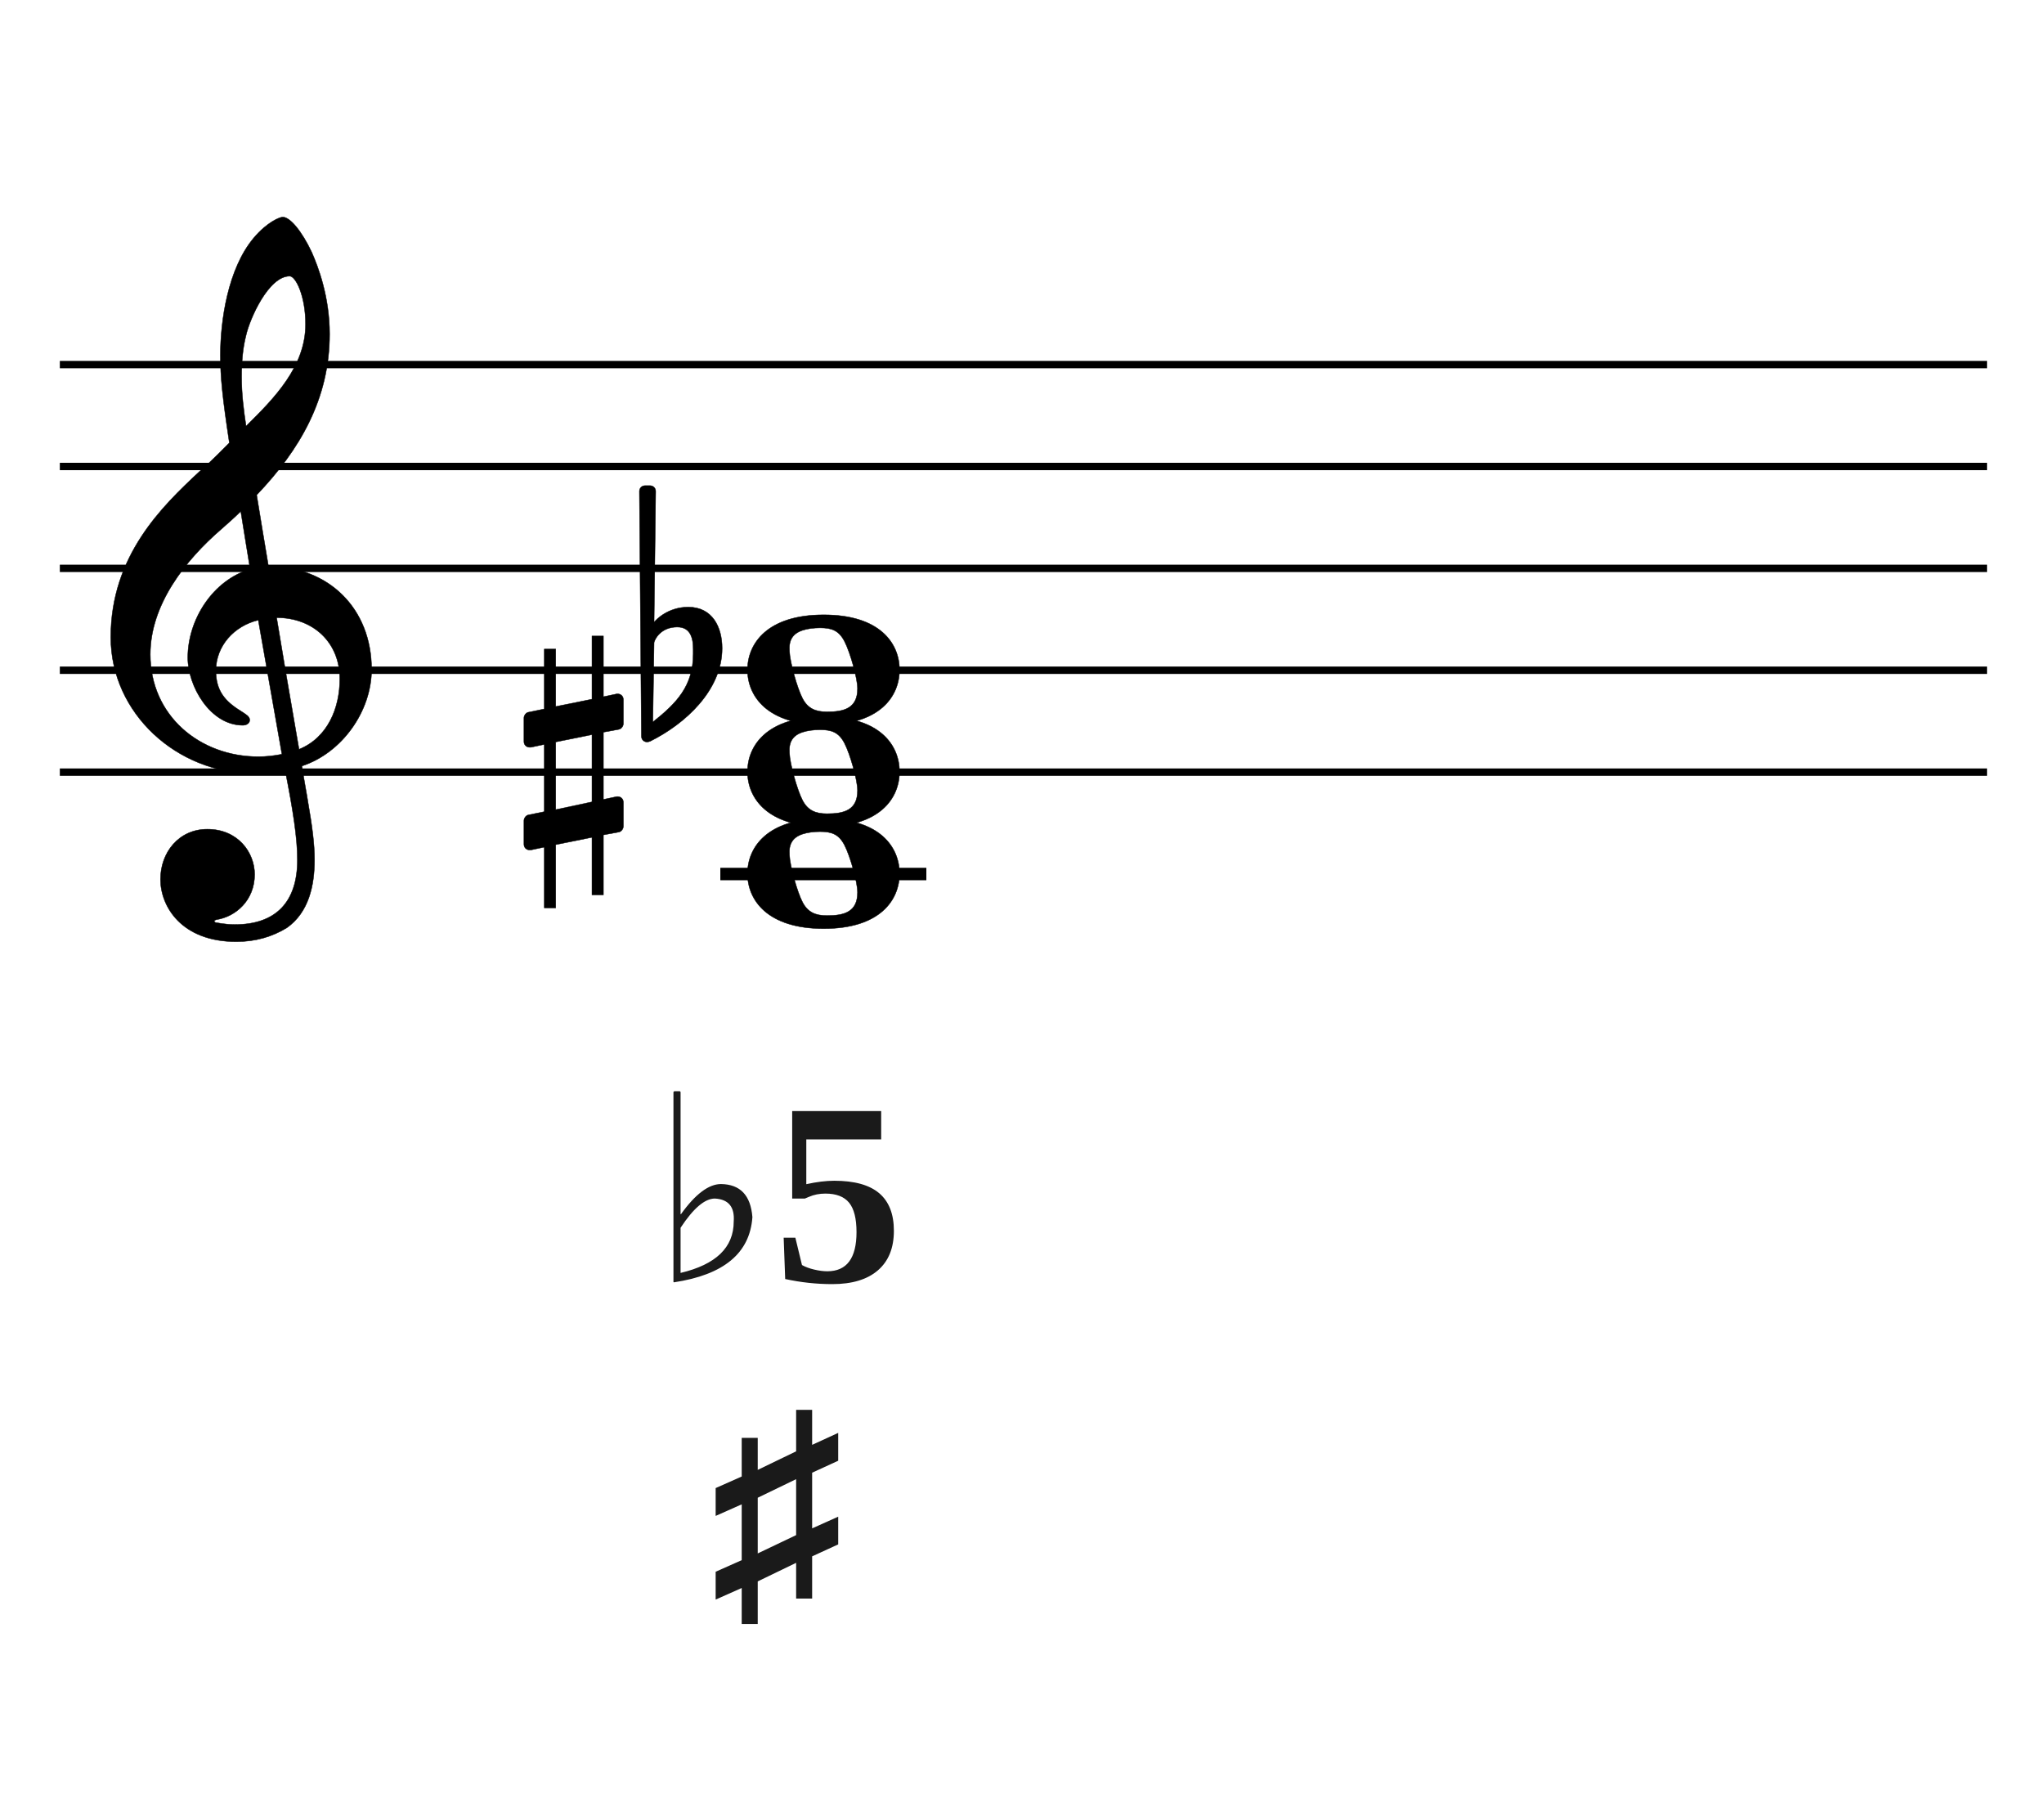
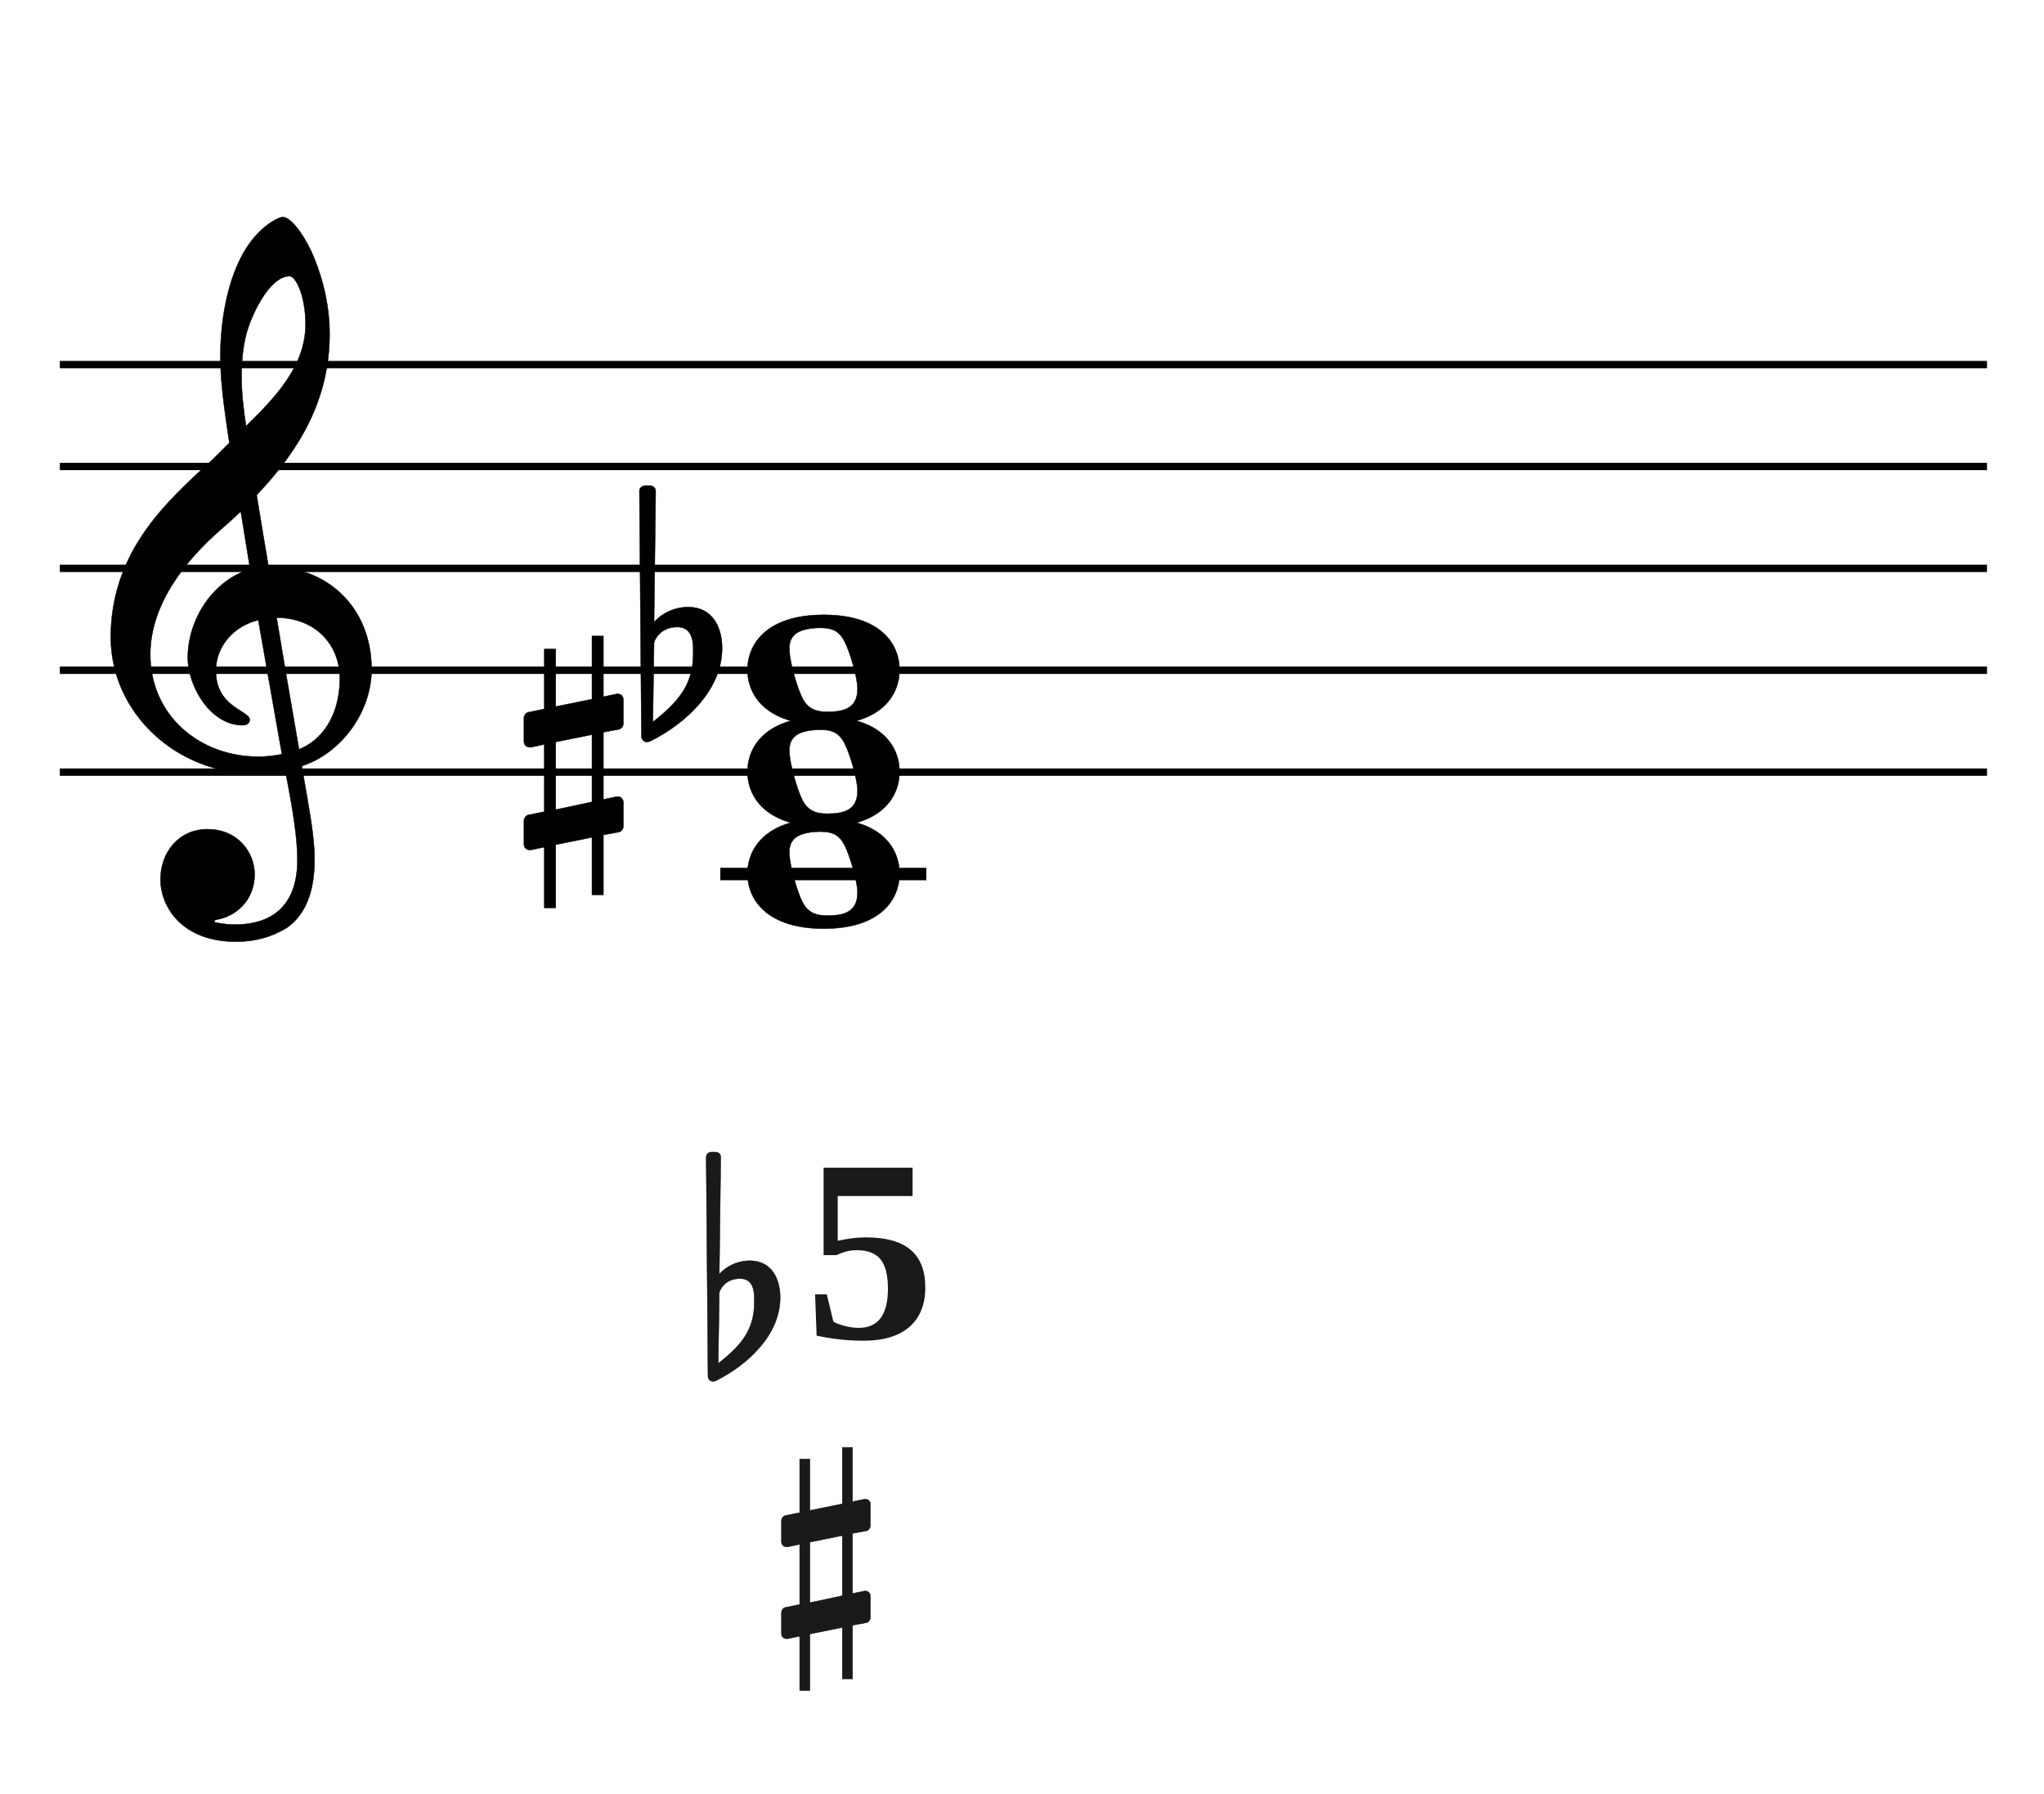
<svg xmlns="http://www.w3.org/2000/svg" id="t6c7xiz" viewBox="0 0 144 126" width="220" height="193" role="img">
  <defs>
    <g id="E050-t6c7xiz">
      <path transform="scale(1,-1)" d="M420 -206l-58 329c-59 -14 -104 -63 -104 -124c0 -49 22 -75 61 -99c12 -8 22 -13 22 -22s-9 -13 -17 -13c-80 0 -135 96 -135 166c0 94 62 190 153 217c-7 41 -14 88 -23 142c-15 -15 -31 -29 -48 -44c-88 -76 -174 -185 -174 -307c0 -151 122 -251 265 -251 c19 0 38 2 58 6zM332 822c-8 -31 -11 -65 -11 -102c0 -42 5 -81 11 -121c69 68 146 146 146 250c0 69 -24 118 -39 118c-52 0 -98 -105 -107 -145zM562 -21c0 89 -65 150 -155 150c7 -44 34 -203 55 -323c71 29 100 102 100 173zM122 -513c0 66 45 123 115 123 c75 0 116 -57 116 -111c0 -64 -47 -104 -94 -111c-3 -1 -5 -2 -5 -4c0 -1 2 -2 3 -3c2 0 23 -5 47 -5c101 0 154 55 154 159c0 53 -11 123 -30 219c-23 -4 -50 -7 -79 -7c-186 0 -349 147 -349 334c0 200 126 321 217 406c21 17 73 70 74 71c-17 112 -22 161 -22 215 c0 84 18 212 82 288c33 39 64 51 71 51c18 0 47 -35 71 -86c16 -36 44 -110 44 -201c0 -159 -73 -284 -179 -395c9 -56 19 -115 29 -175c146 0 253 -102 253 -253c0 -103 -73 -205 -171 -237c6 -39 12 -69 15 -89c10 -57 16 -102 16 -141c0 -63 -14 -129 -68 -167 c-36 -22 -77 -34 -124 -34c-135 0 -186 87 -186 153z" />
    </g>
    <g id="E0A2-t6c7xiz">
      <path transform="scale(1,-1)" d="M195 -102c41 0 75 8 75 57c0 25 -18 89 -32 116s-32 33 -60 33c-15 0 -31 -2 -43 -6c-24 -8 -34 -24 -32 -51c1 -27 19 -91 32 -116s32 -33 60 -33zM187 136c138 0 186 -70 186 -135s-48 -135 -186 -135s-187 70 -187 135s49 135 187 135z" />
    </g>
    <g id="E262-t6c7xiz">
      <path transform="scale(1,-1)" d="M78 74v-166l89 19v165zM233 105l-38 -7v-165l33 7h2c8 0 14 -6 14 -14v-59c0 -6 -5 -13 -11 -14l-38 -7v-147h-28v141l-89 -18v-155h-28v149l-33 -7h-3c-8 0 -14 6 -14 14v58c0 6 5 13 11 14l39 8v165l-33 -7h-3c-8 0 -14 6 -14 14v58c0 6 5 13 11 14l39 8v147h28v-141 l89 18v155h28v-149l33 7h2c8 0 14 -6 14 -14v-59c0 -6 -5 -13 -11 -14z" />
    </g>
    <g id="E260-t6c7xiz">
      <path transform="scale(1,-1)" d="M132 40v11c0 21 -3 55 -39 55c-40 0 -55 -29 -57 -38l-3 -195c58 46 99 88 99 167zM120 155c59 0 83 -49 83 -101c0 -103 -90 -185 -176 -228c-2 -1 -6 -2 -8 -2c-8 0 -14 6 -14 14l-5 601c0 8 6 14 14 14h12c8 0 14 -6 14 -14l-4 -321c5 6 34 37 84 37z" />
    </g>
  </defs>
  <style type="text/css">#t6c7xiz g.ending, #t6c7xiz g.fing, #t6c7xiz g.reh, #t6c7xiz g.tempo {font-weight:bold;}#t6c7xiz g.dir, #t6c7xiz g.dynam, #t6c7xiz g.mNum {font-style:italic;}#t6c7xiz g.label {font-weight:normal;}#t6c7xiz ellipse, #t6c7xiz path, #t6c7xiz polygon, #t6c7xiz polyline, #t6c7xiz rect {stroke:currentColor}#t6c7xiz g.cursor {fill:dodgerblue; color:dodgerblue;}#t6c7xiz g.cursor.chord {fill:limegreen; color:limegreen;}</style>
  <svg class="definition-scale" color="black" font-family="Times, serif" viewBox="0 0 3600 3160">
    <g class="page-margin" transform="translate(100, 100)">
      <g id="u15iqvk1" class="mdiv pageMilestone" />
      <g id="v19ce75k" class="score pageMilestone" />
      <g id="e19839zy" class="system">
        <g id="iacxnso" class="section systemMilestone" />
        <g id="jh386ub" class="measure">
          <g id="sdj1z7x" class="staff">
            <path d="M0 540 L3405 540" stroke-width="13" />
            <path d="M0 720 L3405 720" stroke-width="13" />
            <path d="M0 900 L3405 900" stroke-width="13" />
            <path d="M0 1080 L3405 1080" stroke-width="13" />
            <path d="M0 1260 L3405 1260" stroke-width="13" />
            <g id="q11fhci6" class="clef">
              <use href="#E050-t6c7xiz" transform="translate(90, 1080) scale(0.72, 0.72)" />
            </g>
            <g id="r3hmq9d" class="keySig" />
            <g class="ledgerLines below">
              <path d="M1167 1440 L1531 1440" stroke-width="22" />
            </g>
            <g id="tk0jlbn" class="layer">
              <g id="uk9gznt" class="chord">
                <g id="n0" class="note">
                  <g class="notehead">
                    <use href="#E0A2-t6c7xiz" transform="translate(1215, 1440) scale(0.72, 0.72)" />
                  </g>
                </g>
                <g id="n1" class="note">
                  <g class="notehead">
                    <use href="#E0A2-t6c7xiz" transform="translate(1215, 1260) scale(0.72, 0.72)" />
                  </g>
                  <g id="xwkijup" class="accid">
                    <use href="#E262-t6c7xiz" transform="translate(820, 1260) scale(0.72, 0.72)" />
                  </g>
                </g>
                <g id="n2" class="note">
                  <g class="notehead">
                    <use href="#E0A2-t6c7xiz" transform="translate(1215, 1080) scale(0.72, 0.72)" />
                  </g>
                  <g id="z1pplbum" class="accid">
                    <use href="#E260-t6c7xiz" transform="translate(1024, 1080) scale(0.72, 0.72)" />
                  </g>
                </g>
              </g>
            </g>
          </g>
          <g id="rgiploq" class="barLine" />
        </g>
        <g id="h1bs9x3h" class="systemMilestoneEnd iacxnso" />
      </g>
      <g id="idknsli" class="pageMilestoneEnd v19ce75k" />
      <g id="j1lg7aje" class="pageMilestoneEnd u15iqvk1" />
    </g>
-     <g class="tm-etiquetas" font-family="Arial, Helvetica, sans-serif" font-weight="700" font-size="300" text-anchor="middle">
-       <text x="1367" y="2260" fill="#1a1a1a" font-size="460" font-weight="700" font-family="Georgia, &quot;Times New Roman&quot;, serif">♭5</text>
-       <text x="1367" y="2820" fill="#1a1a1a" font-size="460" font-weight="700" font-family="Georgia, &quot;Times New Roman&quot;, serif">♯</text>
+     <g transform="translate(100 100)">
+       <g class="tm-etiquetas" font-family="Arial, Helvetica, sans-serif" font-weight="700" font-size="300" text-anchor="middle">
+         <defs>
+           <g id="tmg-E260">
+             <path transform="scale(1,-1)" d="M132 40v11c0 21 -3 55 -39 55c-40 0 -55 -29 -57 -38l-3 -195c58 46 99 88 99 167zM120 155c59 0 83 -49 83 -101c0 -103 -90 -185 -176 -228c-2 -1 -6 -2 -8 -2c-8 0 -14 6 -14 14l-5 601c0 8 6 14 14 14h12c8 0 14 -6 14 -14l-4 -321c5 6 34 37 84 37z" />
+           </g>
+           <g id="tmg-E262">
+             <path transform="scale(1,-1)" d="M78 74v-166l89 19v165zM233 105l-38 -7v-165l33 7h2c8 0 14 -6 14 -14v-59c0 -6 -5 -13 -11 -14l-38 -7v-147h-28v141l-89 -18v-155h-28v149l-33 -7h-3c-8 0 -14 6 -14 14v58c0 6 5 13 11 14l39 8v165l-33 -7h-3c-8 0 -14 6 -14 14v58c0 6 5 13 11 14l39 8v147h28v-141 l89 18v155h28v-149l33 7h2c8 0 14 -6 14 -14v-59c0 -6 -5 -13 -11 -14z" />
+           </g>
+         </defs>
+         <use class="tm-glifo" href="#tmg-E260" fill="#1a1a1a" transform="translate(1142 2223) scale(0.644)" />
+         <text x="1316" y="2260" text-anchor="start" fill="#1a1a1a" font-size="460" font-weight="700" font-family="Georgia, &quot;Times New Roman&quot;, serif">5</text>
+         <use class="tm-glifo" href="#tmg-E262" fill="#1a1a1a" transform="translate(1275 2668) scale(0.644)" />
+       </g>
    </g>
  </svg>
</svg>
